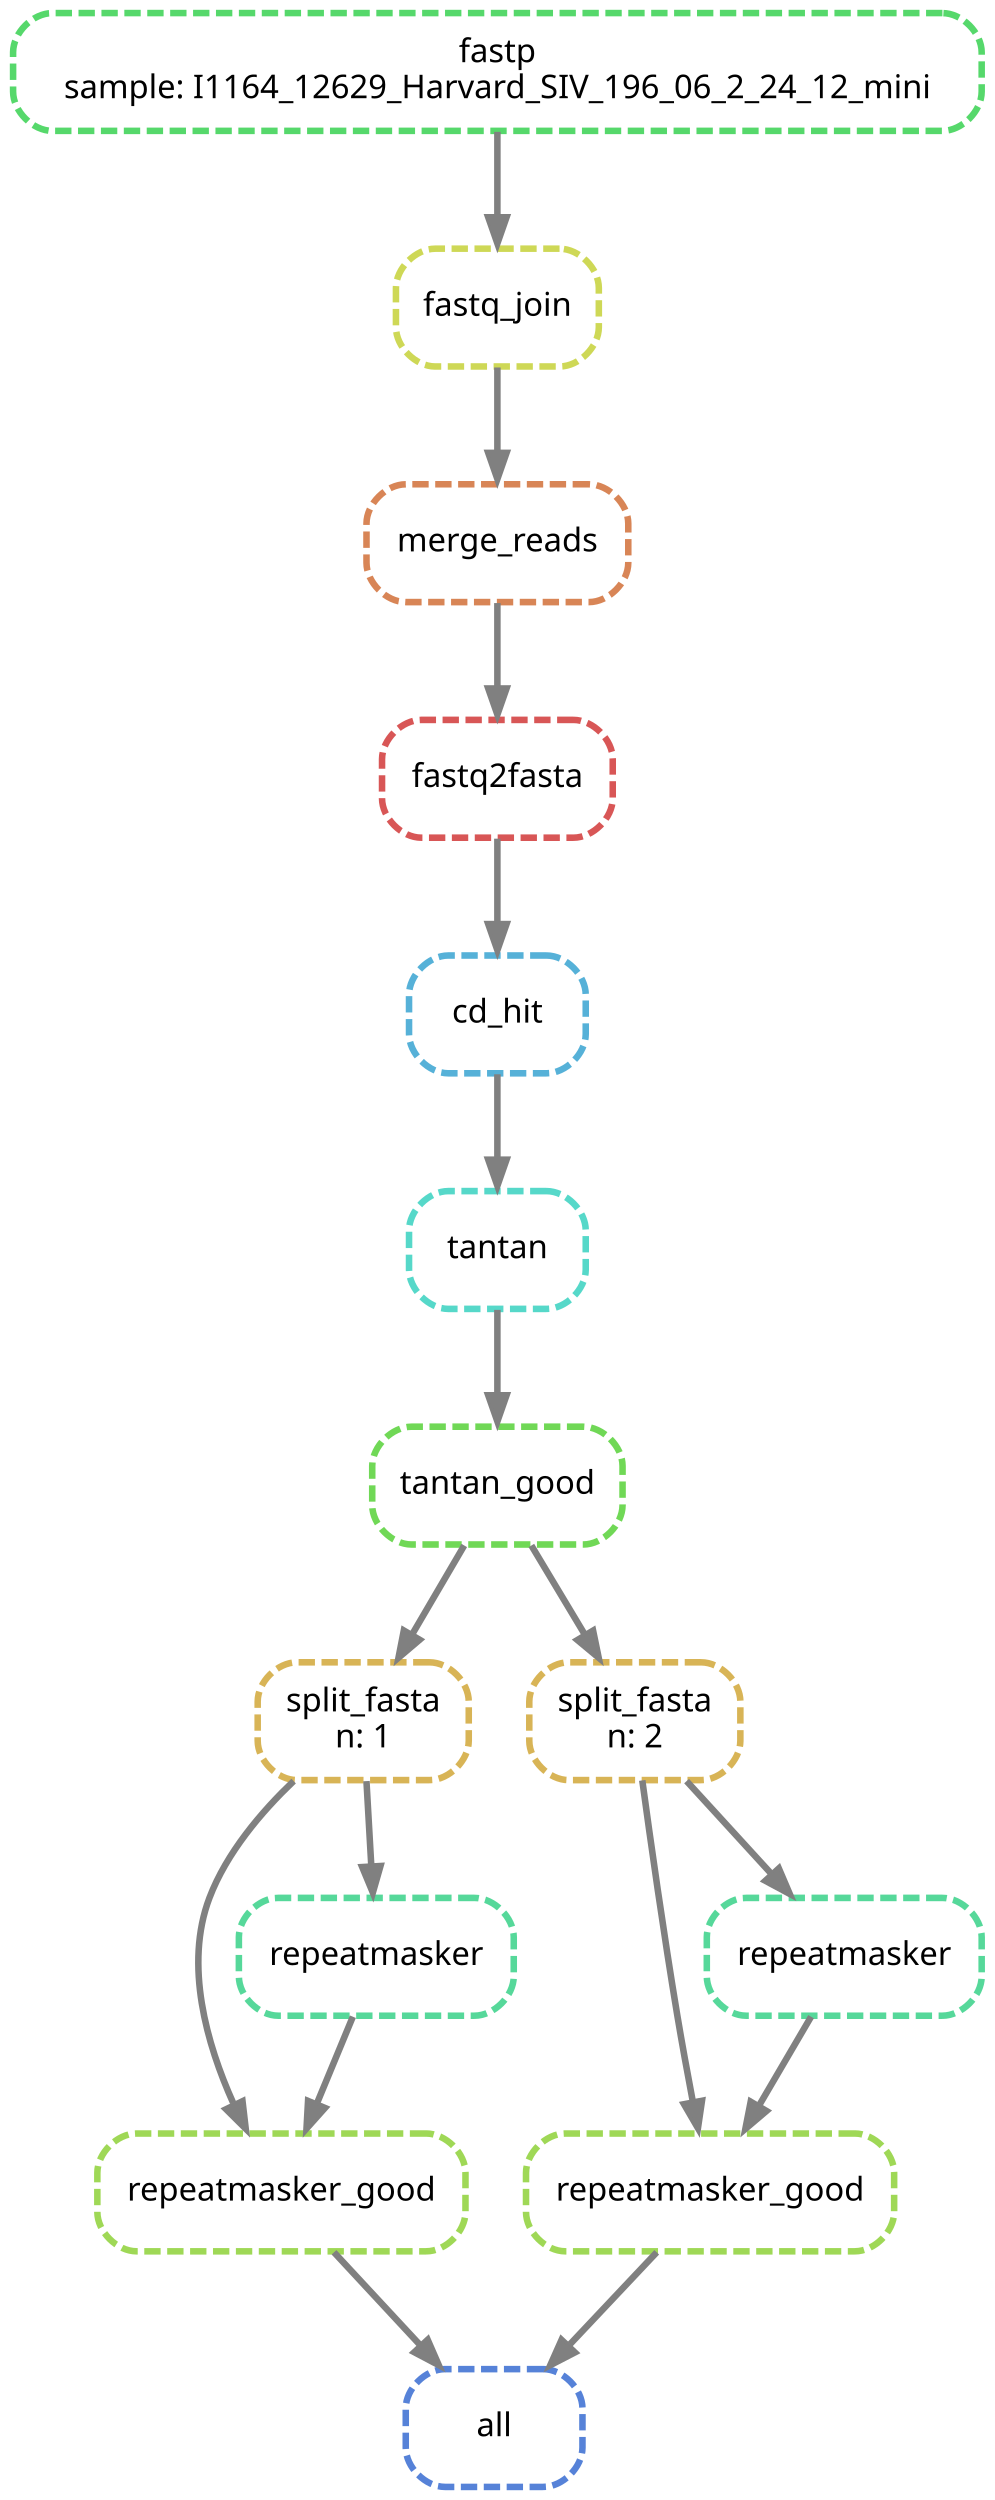
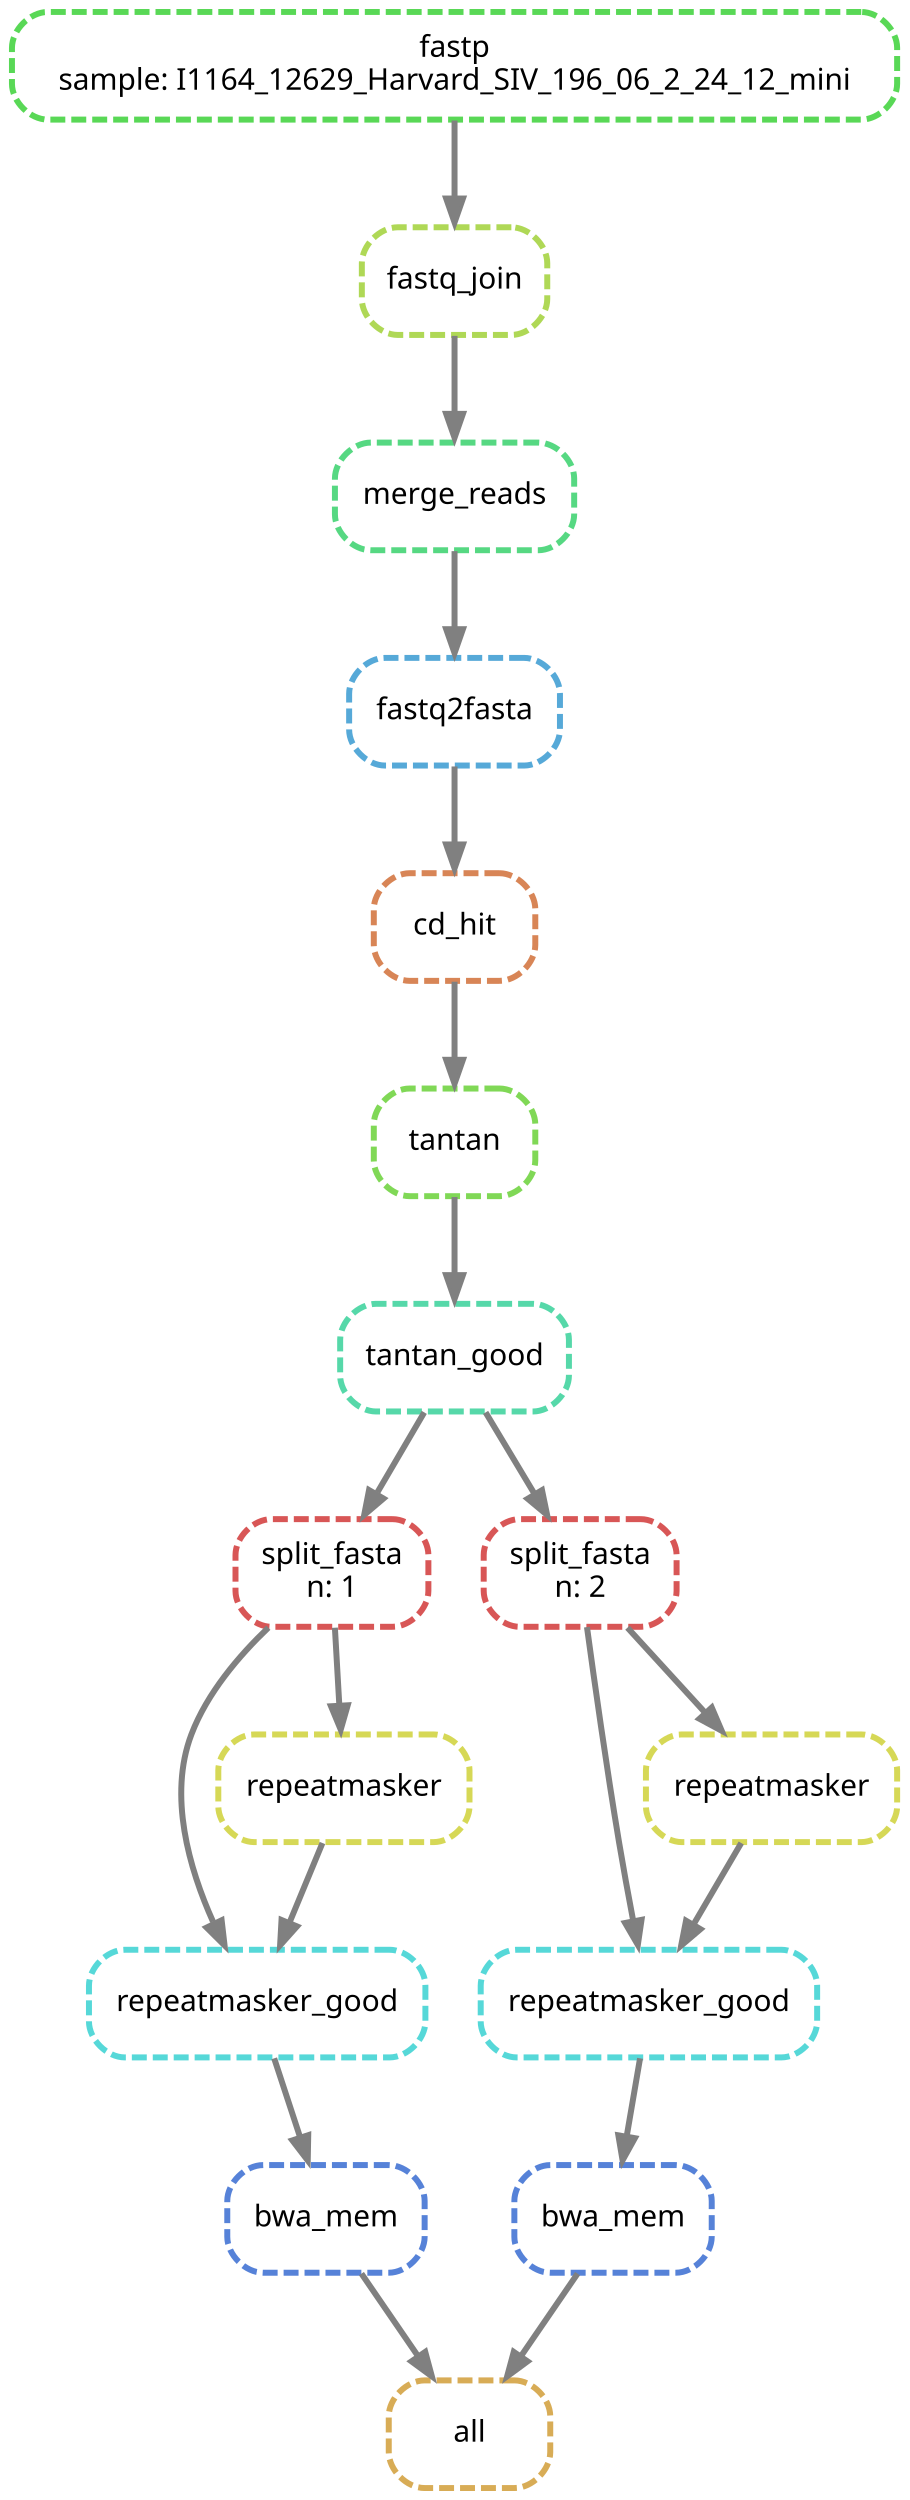
- <svg xmlns="http://www.w3.org/2000/svg" width="304pt" height="764pt" viewBox="0.00 0.00 304.00 764.00">
-   <g id="graph0" class="graph" transform="scale(1 1) rotate(0) translate(4 760)">
-     <polygon fill="white" stroke="white" points="-4,5 -4,-760 301,-760 301,5 -4,5" />
+ <svg xmlns="http://www.w3.org/2000/svg" width="304pt" height="836pt" viewBox="0.00 0.00 304.00 836.00">
+   <g id="graph0" class="graph" transform="scale(1 1) rotate(0) translate(4 832)">
+     <polygon fill="white" stroke="white" points="-4,5 -4,-832 301,-832 301,5 -4,5" />
    <g id="node1" class="node">
-       <path fill="none" stroke="#5682d8" stroke-width="2" stroke-dasharray="5,2" d="M162,-36C162,-36 132,-36 132,-36 126,-36 120,-30 120,-24 120,-24 120,-12 120,-12 120,-6 126,-0 132,-0 132,-0 162,-0 162,-0 168,-0 174,-6 174,-12 174,-12 174,-24 174,-24 174,-30 168,-36 162,-36" />
-       <text text-anchor="middle" x="147" y="-15.5" font-family="sans" font-size="10.00">all</text>
+       <path fill="none" stroke="#d8ac56" stroke-width="2" stroke-dasharray="5,2" d="M168,-36C168,-36 138,-36 138,-36 132,-36 126,-30 126,-24 126,-24 126,-12 126,-12 126,-6 132,-0 138,-0 138,-0 168,-0 168,-0 174,-0 180,-6 180,-12 180,-12 180,-24 180,-24 180,-30 174,-36 168,-36" />
+       <text text-anchor="middle" x="153" y="-15.5" font-family="sans" font-size="10.00">all</text>
    </g>
    <g id="node2" class="node">
-       <path fill="none" stroke="#9fd856" stroke-width="2" stroke-dasharray="5,2" d="M126.25,-108C126.25,-108 37.75,-108 37.75,-108 31.75,-108 25.75,-102 25.75,-96 25.75,-96 25.75,-84 25.75,-84 25.75,-78 31.75,-72 37.75,-72 37.75,-72 126.25,-72 126.25,-72 132.25,-72 138.25,-78 138.25,-84 138.25,-84 138.25,-96 138.25,-96 138.25,-102 132.25,-108 126.25,-108" />
-       <text text-anchor="middle" x="82" y="-87.5" font-family="sans" font-size="10.00">repeatmasker_good</text>
+       <path fill="none" stroke="#5682d8" stroke-width="2" stroke-dasharray="5,2" d="M126,-108C126,-108 84,-108 84,-108 78,-108 72,-102 72,-96 72,-96 72,-84 72,-84 72,-78 78,-72 84,-72 84,-72 126,-72 126,-72 132,-72 138,-78 138,-84 138,-84 138,-96 138,-96 138,-102 132,-108 126,-108" />
+       <text text-anchor="middle" x="105" y="-87.5" font-family="sans" font-size="10.00">bwa_mem</text>
    </g>
    <g id="edge1" class="edge">
-       <path fill="none" stroke="grey" stroke-width="2" d="M98.067,-71.697C105.939,-63.22 115.555,-52.864 124.173,-43.583" />
-       <polygon fill="grey" stroke="grey" points="126.878,-45.814 131.117,-36.104 121.748,-41.051 126.878,-45.814" />
+       <path fill="none" stroke="grey" stroke-width="2" d="M116.865,-71.697C122.503,-63.474 129.354,-53.483 135.569,-44.421" />
+       <polygon fill="grey" stroke="grey" points="138.503,-46.331 141.271,-36.104 132.729,-42.372 138.503,-46.331" />
    </g>
    <g id="node3" class="node">
-       <path fill="none" stroke="#9fd856" stroke-width="2" stroke-dasharray="5,2" d="M257.25,-108C257.25,-108 168.75,-108 168.75,-108 162.75,-108 156.75,-102 156.75,-96 156.75,-96 156.75,-84 156.75,-84 156.75,-78 162.75,-72 168.75,-72 168.75,-72 257.25,-72 257.25,-72 263.25,-72 269.25,-78 269.25,-84 269.25,-84 269.25,-96 269.25,-96 269.25,-102 263.25,-108 257.25,-108" />
-       <text text-anchor="middle" x="213" y="-87.5" font-family="sans" font-size="10.00">repeatmasker_good</text>
+       <path fill="none" stroke="#5682d8" stroke-width="2" stroke-dasharray="5,2" d="M222,-108C222,-108 180,-108 180,-108 174,-108 168,-102 168,-96 168,-96 168,-84 168,-84 168,-78 174,-72 180,-72 180,-72 222,-72 222,-72 228,-72 234,-78 234,-84 234,-84 234,-96 234,-96 234,-102 228,-108 222,-108" />
+       <text text-anchor="middle" x="201" y="-87.5" font-family="sans" font-size="10.00">bwa_mem</text>
    </g>
    <g id="edge2" class="edge">
-       <path fill="none" stroke="grey" stroke-width="2" d="M196.685,-71.697C188.693,-63.22 178.928,-52.864 170.178,-43.583" />
-       <polygon fill="grey" stroke="grey" points="172.534,-40.979 163.127,-36.104 167.441,-45.781 172.534,-40.979" />
+       <path fill="none" stroke="grey" stroke-width="2" d="M189.135,-71.697C183.497,-63.474 176.646,-53.483 170.431,-44.421" />
+       <polygon fill="grey" stroke="grey" points="173.271,-42.372 164.729,-36.104 167.497,-46.331 173.271,-42.372" />
    </g>
    <g id="node4" class="node">
-       <path fill="none" stroke="#d8b456" stroke-width="2" stroke-dasharray="5,2" d="M127.25,-252C127.25,-252 86.75,-252 86.75,-252 80.75,-252 74.75,-246 74.75,-240 74.75,-240 74.75,-228 74.75,-228 74.75,-222 80.75,-216 86.75,-216 86.75,-216 127.25,-216 127.25,-216 133.25,-216 139.25,-222 139.25,-228 139.25,-228 139.25,-240 139.25,-240 139.25,-246 133.25,-252 127.25,-252" />
-       <text text-anchor="middle" x="107" y="-237" font-family="sans" font-size="10.00">split_fasta</text>
-       <text text-anchor="middle" x="107" y="-226" font-family="sans" font-size="10.00">n: 1</text>
+       <path fill="none" stroke="#56d8d8" stroke-width="2" stroke-dasharray="5,2" d="M126.25,-180C126.25,-180 37.75,-180 37.75,-180 31.75,-180 25.75,-174 25.75,-168 25.75,-168 25.75,-156 25.75,-156 25.75,-150 31.75,-144 37.75,-144 37.75,-144 126.25,-144 126.25,-144 132.25,-144 138.25,-150 138.25,-156 138.25,-156 138.25,-168 138.25,-168 138.25,-174 132.25,-180 126.25,-180" />
+       <text text-anchor="middle" x="82" y="-159.5" font-family="sans" font-size="10.00">repeatmasker_good</text>
    </g>
    <g id="edge3" class="edge">
-       <path fill="none" stroke="grey" stroke-width="2" d="M85.733,-215.701C75.891,-206.305 65.237,-193.798 60,-180 52.233,-159.534 59.161,-135.371 67.236,-117.39" />
-       <polygon fill="grey" stroke="grey" points="70.528,-118.623 71.755,-108.1 64.233,-115.562 70.528,-118.623" />
+       <path fill="none" stroke="grey" stroke-width="2" d="M87.685,-143.697C90.248,-135.898 93.333,-126.509 96.185,-117.829" />
+       <polygon fill="grey" stroke="grey" points="99.584,-118.697 99.38,-108.104 92.933,-116.512 99.584,-118.697" />
    </g>
    <g id="node5" class="node">
-       <path fill="none" stroke="#56d89a" stroke-width="2" stroke-dasharray="5,2" d="M141,-180C141,-180 81,-180 81,-180 75,-180 69,-174 69,-168 69,-168 69,-156 69,-156 69,-150 75,-144 81,-144 81,-144 141,-144 141,-144 147,-144 153,-150 153,-156 153,-156 153,-168 153,-168 153,-174 147,-180 141,-180" />
-       <text text-anchor="middle" x="111" y="-159.5" font-family="sans" font-size="10.00">repeatmasker</text>
+       <path fill="none" stroke="#56d8d8" stroke-width="2" stroke-dasharray="5,2" d="M257.25,-180C257.25,-180 168.75,-180 168.75,-180 162.75,-180 156.75,-174 156.75,-168 156.75,-168 156.75,-156 156.75,-156 156.75,-150 162.75,-144 168.75,-144 168.75,-144 257.25,-144 257.25,-144 263.25,-144 269.25,-150 269.25,-156 269.25,-156 269.25,-168 269.25,-168 269.25,-174 263.25,-180 257.25,-180" />
+       <text text-anchor="middle" x="213" y="-159.5" font-family="sans" font-size="10.00">repeatmasker_good</text>
+     </g>
+     <g id="edge4" class="edge">
+       <path fill="none" stroke="grey" stroke-width="2" d="M210.034,-143.697C208.711,-135.983 207.122,-126.712 205.648,-118.112" />
+       <polygon fill="grey" stroke="grey" points="209.072,-117.369 203.932,-108.104 202.172,-118.552 209.072,-117.369" />
+     </g>
+     <g id="node6" class="node">
+       <path fill="none" stroke="#d6d856" stroke-width="2" stroke-dasharray="5,2" d="M141,-252C141,-252 81,-252 81,-252 75,-252 69,-246 69,-240 69,-240 69,-228 69,-228 69,-222 75,-216 81,-216 81,-216 141,-216 141,-216 147,-216 153,-222 153,-228 153,-228 153,-240 153,-240 153,-246 147,-252 141,-252" />
+       <text text-anchor="middle" x="111" y="-231.5" font-family="sans" font-size="10.00">repeatmasker</text>
+     </g>
+     <g id="edge5" class="edge">
+       <path fill="none" stroke="grey" stroke-width="2" d="M103.831,-215.697C100.565,-207.813 96.626,-198.304 92.998,-189.546" />
+       <polygon fill="grey" stroke="grey" points="96.147,-188.003 89.086,-180.104 89.68,-190.683 96.147,-188.003" />
+     </g>
+     <g id="node7" class="node">
+       <path fill="none" stroke="#d85656" stroke-width="2" stroke-dasharray="5,2" d="M127.25,-324C127.25,-324 86.75,-324 86.75,-324 80.75,-324 74.75,-318 74.75,-312 74.75,-312 74.75,-300 74.75,-300 74.75,-294 80.75,-288 86.75,-288 86.75,-288 127.25,-288 127.25,-288 133.25,-288 139.25,-294 139.25,-300 139.25,-300 139.25,-312 139.25,-312 139.25,-318 133.25,-324 127.25,-324" />
+       <text text-anchor="middle" x="107" y="-309" font-family="sans" font-size="10.00">split_fasta</text>
+       <text text-anchor="middle" x="107" y="-298" font-family="sans" font-size="10.00">n: 1</text>
+     </g>
+     <g id="edge6" class="edge">
+       <path fill="none" stroke="grey" stroke-width="2" d="M85.733,-287.701C75.891,-278.305 65.237,-265.798 60,-252 52.233,-231.534 59.161,-207.371 67.236,-189.39" />
+       <polygon fill="grey" stroke="grey" points="70.528,-190.623 71.755,-180.1 64.233,-187.562 70.528,-190.623" />
+     </g>
+     <g id="edge9" class="edge">
+       <path fill="none" stroke="grey" stroke-width="2" d="M107.989,-287.697C108.43,-279.983 108.959,-270.712 109.451,-262.112" />
+       <polygon fill="grey" stroke="grey" points="112.946,-262.288 110.023,-252.104 105.958,-261.888 112.946,-262.288" />
+     </g>
+     <g id="node8" class="node">
+       <path fill="none" stroke="#d85656" stroke-width="2" stroke-dasharray="5,2" d="M210.25,-324C210.25,-324 169.75,-324 169.75,-324 163.75,-324 157.75,-318 157.75,-312 157.75,-312 157.75,-300 157.75,-300 157.75,-294 163.75,-288 169.75,-288 169.75,-288 210.25,-288 210.25,-288 216.25,-288 222.25,-294 222.25,-300 222.25,-300 222.25,-312 222.25,-312 222.25,-318 216.25,-324 210.25,-324" />
+       <text text-anchor="middle" x="190" y="-309" font-family="sans" font-size="10.00">split_fasta</text>
+       <text text-anchor="middle" x="190" y="-298" font-family="sans" font-size="10.00">n: 2</text>
+     </g>
+     <g id="edge7" class="edge">
+       <path fill="none" stroke="grey" stroke-width="2" d="M192.283,-287.905C194.729,-269.963 198.826,-240.95 203,-216 204.412,-207.558 206.091,-198.388 207.666,-190.086" />
+       <polygon fill="grey" stroke="grey" points="211.124,-190.635 209.577,-180.154 204.25,-189.312 211.124,-190.635" />
+     </g>
+     <g id="node9" class="node">
+       <path fill="none" stroke="#d6d856" stroke-width="2" stroke-dasharray="5,2" d="M284,-252C284,-252 224,-252 224,-252 218,-252 212,-246 212,-240 212,-240 212,-228 212,-228 212,-222 218,-216 224,-216 224,-216 284,-216 284,-216 290,-216 296,-222 296,-228 296,-228 296,-240 296,-240 296,-246 290,-252 284,-252" />
+       <text text-anchor="middle" x="254" y="-231.5" font-family="sans" font-size="10.00">repeatmasker</text>
+     </g>
+     <g id="edge12" class="edge">
+       <path fill="none" stroke="grey" stroke-width="2" d="M205.82,-287.697C213.57,-279.22 223.039,-268.864 231.524,-259.583" />
+       <polygon fill="grey" stroke="grey" points="234.197,-261.846 238.362,-252.104 229.031,-257.123 234.197,-261.846" />
    </g>
    <g id="edge8" class="edge">
-       <path fill="none" stroke="grey" stroke-width="2" d="M107.989,-215.697C108.43,-207.983 108.959,-198.712 109.451,-190.112" />
-       <polygon fill="grey" stroke="grey" points="112.946,-190.288 110.023,-180.104 105.958,-189.888 112.946,-190.288" />
+       <path fill="none" stroke="grey" stroke-width="2" d="M243.865,-215.697C239.148,-207.644 233.438,-197.894 228.218,-188.982" />
+       <polygon fill="grey" stroke="grey" points="231.092,-186.964 223.018,-180.104 225.052,-190.502 231.092,-186.964" />
    </g>
-     <g id="edge4" class="edge">
-       <path fill="none" stroke="grey" stroke-width="2" d="M103.831,-143.697C100.565,-135.813 96.626,-126.304 92.998,-117.546" />
-       <polygon fill="grey" stroke="grey" points="96.147,-116.003 89.086,-108.104 89.68,-118.683 96.147,-116.003" />
-     </g>
-     <g id="node6" class="node">
-       <path fill="none" stroke="#56d89a" stroke-width="2" stroke-dasharray="5,2" d="M284,-180C284,-180 224,-180 224,-180 218,-180 212,-174 212,-168 212,-168 212,-156 212,-156 212,-150 218,-144 224,-144 224,-144 284,-144 284,-144 290,-144 296,-150 296,-156 296,-156 296,-168 296,-168 296,-174 290,-180 284,-180" />
-       <text text-anchor="middle" x="254" y="-159.5" font-family="sans" font-size="10.00">repeatmasker</text>
-     </g>
-     <g id="edge5" class="edge">
-       <path fill="none" stroke="grey" stroke-width="2" d="M243.865,-143.697C239.148,-135.644 233.438,-125.894 228.218,-116.982" />
-       <polygon fill="grey" stroke="grey" points="231.092,-114.964 223.018,-108.104 225.052,-118.502 231.092,-114.964" />
-     </g>
-     <g id="node7" class="node">
-       <path fill="none" stroke="#d8b456" stroke-width="2" stroke-dasharray="5,2" d="M210.25,-252C210.25,-252 169.75,-252 169.75,-252 163.75,-252 157.75,-246 157.75,-240 157.75,-240 157.75,-228 157.75,-228 157.75,-222 163.75,-216 169.75,-216 169.75,-216 210.25,-216 210.25,-216 216.25,-216 222.25,-222 222.25,-228 222.25,-228 222.25,-240 222.25,-240 222.25,-246 216.25,-252 210.25,-252" />
-       <text text-anchor="middle" x="190" y="-237" font-family="sans" font-size="10.00">split_fasta</text>
-       <text text-anchor="middle" x="190" y="-226" font-family="sans" font-size="10.00">n: 2</text>
-     </g>
-     <g id="edge6" class="edge">
-       <path fill="none" stroke="grey" stroke-width="2" d="M192.283,-215.905C194.729,-197.963 198.826,-168.95 203,-144 204.412,-135.558 206.091,-126.388 207.666,-118.086" />
-       <polygon fill="grey" stroke="grey" points="211.124,-118.635 209.577,-108.154 204.25,-117.312 211.124,-118.635" />
-     </g>
-     <g id="edge9" class="edge">
-       <path fill="none" stroke="grey" stroke-width="2" d="M205.82,-215.697C213.57,-207.22 223.039,-196.864 231.524,-187.583" />
-       <polygon fill="grey" stroke="grey" points="234.197,-189.846 238.362,-180.104 229.031,-185.123 234.197,-189.846" />
-     </g>
-     <g id="node8" class="node">
-       <path fill="none" stroke="#70d856" stroke-width="2" stroke-dasharray="5,2" d="M174.25,-324C174.25,-324 121.75,-324 121.75,-324 115.75,-324 109.75,-318 109.75,-312 109.75,-312 109.75,-300 109.75,-300 109.75,-294 115.75,-288 121.75,-288 121.75,-288 174.25,-288 174.25,-288 180.25,-288 186.25,-294 186.25,-300 186.25,-300 186.25,-312 186.25,-312 186.25,-318 180.25,-324 174.25,-324" />
-       <text text-anchor="middle" x="148" y="-303.5" font-family="sans" font-size="10.00">tantan_good</text>
-     </g>
-     <g id="edge7" class="edge">
-       <path fill="none" stroke="grey" stroke-width="2" d="M137.865,-287.697C133.148,-279.644 127.438,-269.894 122.218,-260.982" />
-       <polygon fill="grey" stroke="grey" points="125.092,-258.964 117.018,-252.104 119.052,-262.502 125.092,-258.964" />
+     <g id="node10" class="node">
+       <path fill="none" stroke="#56d8a9" stroke-width="2" stroke-dasharray="5,2" d="M174.25,-396C174.25,-396 121.75,-396 121.75,-396 115.75,-396 109.75,-390 109.75,-384 109.75,-384 109.75,-372 109.75,-372 109.75,-366 115.75,-360 121.75,-360 121.75,-360 174.25,-360 174.25,-360 180.25,-360 186.25,-366 186.25,-372 186.25,-372 186.25,-384 186.25,-384 186.25,-390 180.25,-396 174.25,-396" />
+       <text text-anchor="middle" x="148" y="-375.5" font-family="sans" font-size="10.00">tantan_good</text>
    </g>
    <g id="edge10" class="edge">
-       <path fill="none" stroke="grey" stroke-width="2" d="M158.382,-287.697C163.265,-279.559 169.187,-269.689 174.579,-260.701" />
-       <polygon fill="grey" stroke="grey" points="177.594,-262.48 179.737,-252.104 171.591,-258.879 177.594,-262.48" />
-     </g>
-     <g id="node9" class="node">
-       <path fill="none" stroke="#56d8c9" stroke-width="2" stroke-dasharray="5,2" d="M163,-396C163,-396 133,-396 133,-396 127,-396 121,-390 121,-384 121,-384 121,-372 121,-372 121,-366 127,-360 133,-360 133,-360 163,-360 163,-360 169,-360 175,-366 175,-372 175,-372 175,-384 175,-384 175,-390 169,-396 163,-396" />
-       <text text-anchor="middle" x="148" y="-375.5" font-family="sans" font-size="10.00">tantan</text>
+       <path fill="none" stroke="grey" stroke-width="2" d="M137.865,-359.697C133.148,-351.644 127.438,-341.894 122.218,-332.982" />
+       <polygon fill="grey" stroke="grey" points="125.092,-330.964 117.018,-324.104 119.052,-334.502 125.092,-330.964" />
    </g>
    <g id="edge11" class="edge">
-       <path fill="none" stroke="grey" stroke-width="2" d="M148,-359.697C148,-351.983 148,-342.712 148,-334.112" />
-       <polygon fill="grey" stroke="grey" points="151.5,-334.104 148,-324.104 144.5,-334.104 151.5,-334.104" />
+       <path fill="none" stroke="grey" stroke-width="2" d="M158.382,-359.697C163.265,-351.559 169.187,-341.689 174.579,-332.701" />
+       <polygon fill="grey" stroke="grey" points="177.594,-334.48 179.737,-324.104 171.591,-330.879 177.594,-334.48" />
    </g>
-     <g id="node10" class="node">
-       <path fill="none" stroke="#56b1d8" stroke-width="2" stroke-dasharray="5,2" d="M163,-468C163,-468 133,-468 133,-468 127,-468 121,-462 121,-456 121,-456 121,-444 121,-444 121,-438 127,-432 133,-432 133,-432 163,-432 163,-432 169,-432 175,-438 175,-444 175,-444 175,-456 175,-456 175,-462 169,-468 163,-468" />
-       <text text-anchor="middle" x="148" y="-447.5" font-family="sans" font-size="10.00">cd_hit</text>
+     <g id="node11" class="node">
+       <path fill="none" stroke="#80d856" stroke-width="2" stroke-dasharray="5,2" d="M163,-468C163,-468 133,-468 133,-468 127,-468 121,-462 121,-456 121,-456 121,-444 121,-444 121,-438 127,-432 133,-432 133,-432 163,-432 163,-432 169,-432 175,-438 175,-444 175,-444 175,-456 175,-456 175,-462 169,-468 163,-468" />
+       <text text-anchor="middle" x="148" y="-447.5" font-family="sans" font-size="10.00">tantan</text>
    </g>
-     <g id="edge12" class="edge">
+     <g id="edge13" class="edge">
      <path fill="none" stroke="grey" stroke-width="2" d="M148,-431.697C148,-423.983 148,-414.712 148,-406.112" />
      <polygon fill="grey" stroke="grey" points="151.5,-406.104 148,-396.104 144.5,-406.104 151.5,-406.104" />
    </g>
-     <g id="node11" class="node">
-       <path fill="none" stroke="#d85656" stroke-width="2" stroke-dasharray="5,2" d="M171.25,-540C171.25,-540 124.75,-540 124.75,-540 118.75,-540 112.75,-534 112.75,-528 112.75,-528 112.75,-516 112.75,-516 112.75,-510 118.75,-504 124.75,-504 124.75,-504 171.25,-504 171.25,-504 177.25,-504 183.25,-510 183.25,-516 183.25,-516 183.25,-528 183.25,-528 183.25,-534 177.25,-540 171.25,-540" />
-       <text text-anchor="middle" x="148" y="-519.5" font-family="sans" font-size="10.00">fastq2fasta</text>
+     <g id="node12" class="node">
+       <path fill="none" stroke="#d88556" stroke-width="2" stroke-dasharray="5,2" d="M163,-540C163,-540 133,-540 133,-540 127,-540 121,-534 121,-528 121,-528 121,-516 121,-516 121,-510 127,-504 133,-504 133,-504 163,-504 163,-504 169,-504 175,-510 175,-516 175,-516 175,-528 175,-528 175,-534 169,-540 163,-540" />
+       <text text-anchor="middle" x="148" y="-519.5" font-family="sans" font-size="10.00">cd_hit</text>
    </g>
-     <g id="edge13" class="edge">
+     <g id="edge14" class="edge">
      <path fill="none" stroke="grey" stroke-width="2" d="M148,-503.697C148,-495.983 148,-486.712 148,-478.112" />
      <polygon fill="grey" stroke="grey" points="151.5,-478.104 148,-468.104 144.5,-478.104 151.5,-478.104" />
    </g>
-     <g id="node12" class="node">
-       <path fill="none" stroke="#d88556" stroke-width="2" stroke-dasharray="5,2" d="M176,-612C176,-612 120,-612 120,-612 114,-612 108,-606 108,-600 108,-600 108,-588 108,-588 108,-582 114,-576 120,-576 120,-576 176,-576 176,-576 182,-576 188,-582 188,-588 188,-588 188,-600 188,-600 188,-606 182,-612 176,-612" />
-       <text text-anchor="middle" x="148" y="-591.5" font-family="sans" font-size="10.00">merge_reads</text>
+     <g id="node13" class="node">
+       <path fill="none" stroke="#56a9d8" stroke-width="2" stroke-dasharray="5,2" d="M171.25,-612C171.25,-612 124.75,-612 124.75,-612 118.75,-612 112.75,-606 112.75,-600 112.75,-600 112.75,-588 112.75,-588 112.75,-582 118.75,-576 124.75,-576 124.75,-576 171.25,-576 171.25,-576 177.25,-576 183.25,-582 183.25,-588 183.25,-588 183.25,-600 183.25,-600 183.25,-606 177.25,-612 171.25,-612" />
+       <text text-anchor="middle" x="148" y="-591.5" font-family="sans" font-size="10.00">fastq2fasta</text>
    </g>
-     <g id="edge14" class="edge">
+     <g id="edge15" class="edge">
      <path fill="none" stroke="grey" stroke-width="2" d="M148,-575.697C148,-567.983 148,-558.712 148,-550.112" />
      <polygon fill="grey" stroke="grey" points="151.5,-550.104 148,-540.104 144.5,-550.104 151.5,-550.104" />
    </g>
-     <g id="node13" class="node">
-       <path fill="none" stroke="#ced856" stroke-width="2" stroke-dasharray="5,2" d="M167,-684C167,-684 129,-684 129,-684 123,-684 117,-678 117,-672 117,-672 117,-660 117,-660 117,-654 123,-648 129,-648 129,-648 167,-648 167,-648 173,-648 179,-654 179,-660 179,-660 179,-672 179,-672 179,-678 173,-684 167,-684" />
-       <text text-anchor="middle" x="148" y="-663.5" font-family="sans" font-size="10.00">fastq_join</text>
+     <g id="node14" class="node">
+       <path fill="none" stroke="#56d882" stroke-width="2" stroke-dasharray="5,2" d="M176,-684C176,-684 120,-684 120,-684 114,-684 108,-678 108,-672 108,-672 108,-660 108,-660 108,-654 114,-648 120,-648 120,-648 176,-648 176,-648 182,-648 188,-654 188,-660 188,-660 188,-672 188,-672 188,-678 182,-684 176,-684" />
+       <text text-anchor="middle" x="148" y="-663.5" font-family="sans" font-size="10.00">merge_reads</text>
    </g>
-     <g id="edge15" class="edge">
+     <g id="edge16" class="edge">
      <path fill="none" stroke="grey" stroke-width="2" d="M148,-647.697C148,-639.983 148,-630.712 148,-622.112" />
      <polygon fill="grey" stroke="grey" points="151.5,-622.104 148,-612.104 144.5,-622.104 151.5,-622.104" />
    </g>
-     <g id="node14" class="node">
-       <path fill="none" stroke="#56d86b" stroke-width="2" stroke-dasharray="5,2" d="M284,-756C284,-756 12,-756 12,-756 6,-756 0,-750 0,-744 0,-744 0,-732 0,-732 0,-726 6,-720 12,-720 12,-720 284,-720 284,-720 290,-720 296,-726 296,-732 296,-732 296,-744 296,-744 296,-750 290,-756 284,-756" />
-       <text text-anchor="middle" x="148" y="-741" font-family="sans" font-size="10.00">fastp</text>
-       <text text-anchor="middle" x="148" y="-730" font-family="sans" font-size="10.00">sample: I1164_12629_Harvard_SIV_196_06_2_24_12_mini</text>
+     <g id="node15" class="node">
+       <path fill="none" stroke="#afd856" stroke-width="2" stroke-dasharray="5,2" d="M167,-756C167,-756 129,-756 129,-756 123,-756 117,-750 117,-744 117,-744 117,-732 117,-732 117,-726 123,-720 129,-720 129,-720 167,-720 167,-720 173,-720 179,-726 179,-732 179,-732 179,-744 179,-744 179,-750 173,-756 167,-756" />
+       <text text-anchor="middle" x="148" y="-735.5" font-family="sans" font-size="10.00">fastq_join</text>
    </g>
-     <g id="edge16" class="edge">
+     <g id="edge17" class="edge">
      <path fill="none" stroke="grey" stroke-width="2" d="M148,-719.697C148,-711.983 148,-702.712 148,-694.112" />
      <polygon fill="grey" stroke="grey" points="151.5,-694.104 148,-684.104 144.5,-694.104 151.5,-694.104" />
    </g>
+     <g id="node16" class="node">
+       <path fill="none" stroke="#59d856" stroke-width="2" stroke-dasharray="5,2" d="M284,-828C284,-828 12,-828 12,-828 6,-828 0,-822 0,-816 0,-816 0,-804 0,-804 0,-798 6,-792 12,-792 12,-792 284,-792 284,-792 290,-792 296,-798 296,-804 296,-804 296,-816 296,-816 296,-822 290,-828 284,-828" />
+       <text text-anchor="middle" x="148" y="-813" font-family="sans" font-size="10.00">fastp</text>
+       <text text-anchor="middle" x="148" y="-802" font-family="sans" font-size="10.00">sample: I1164_12629_Harvard_SIV_196_06_2_24_12_mini</text>
+     </g>
+     <g id="edge18" class="edge">
+       <path fill="none" stroke="grey" stroke-width="2" d="M148,-791.697C148,-783.983 148,-774.712 148,-766.112" />
+       <polygon fill="grey" stroke="grey" points="151.5,-766.104 148,-756.104 144.5,-766.104 151.5,-766.104" />
+     </g>
  </g>
</svg>
